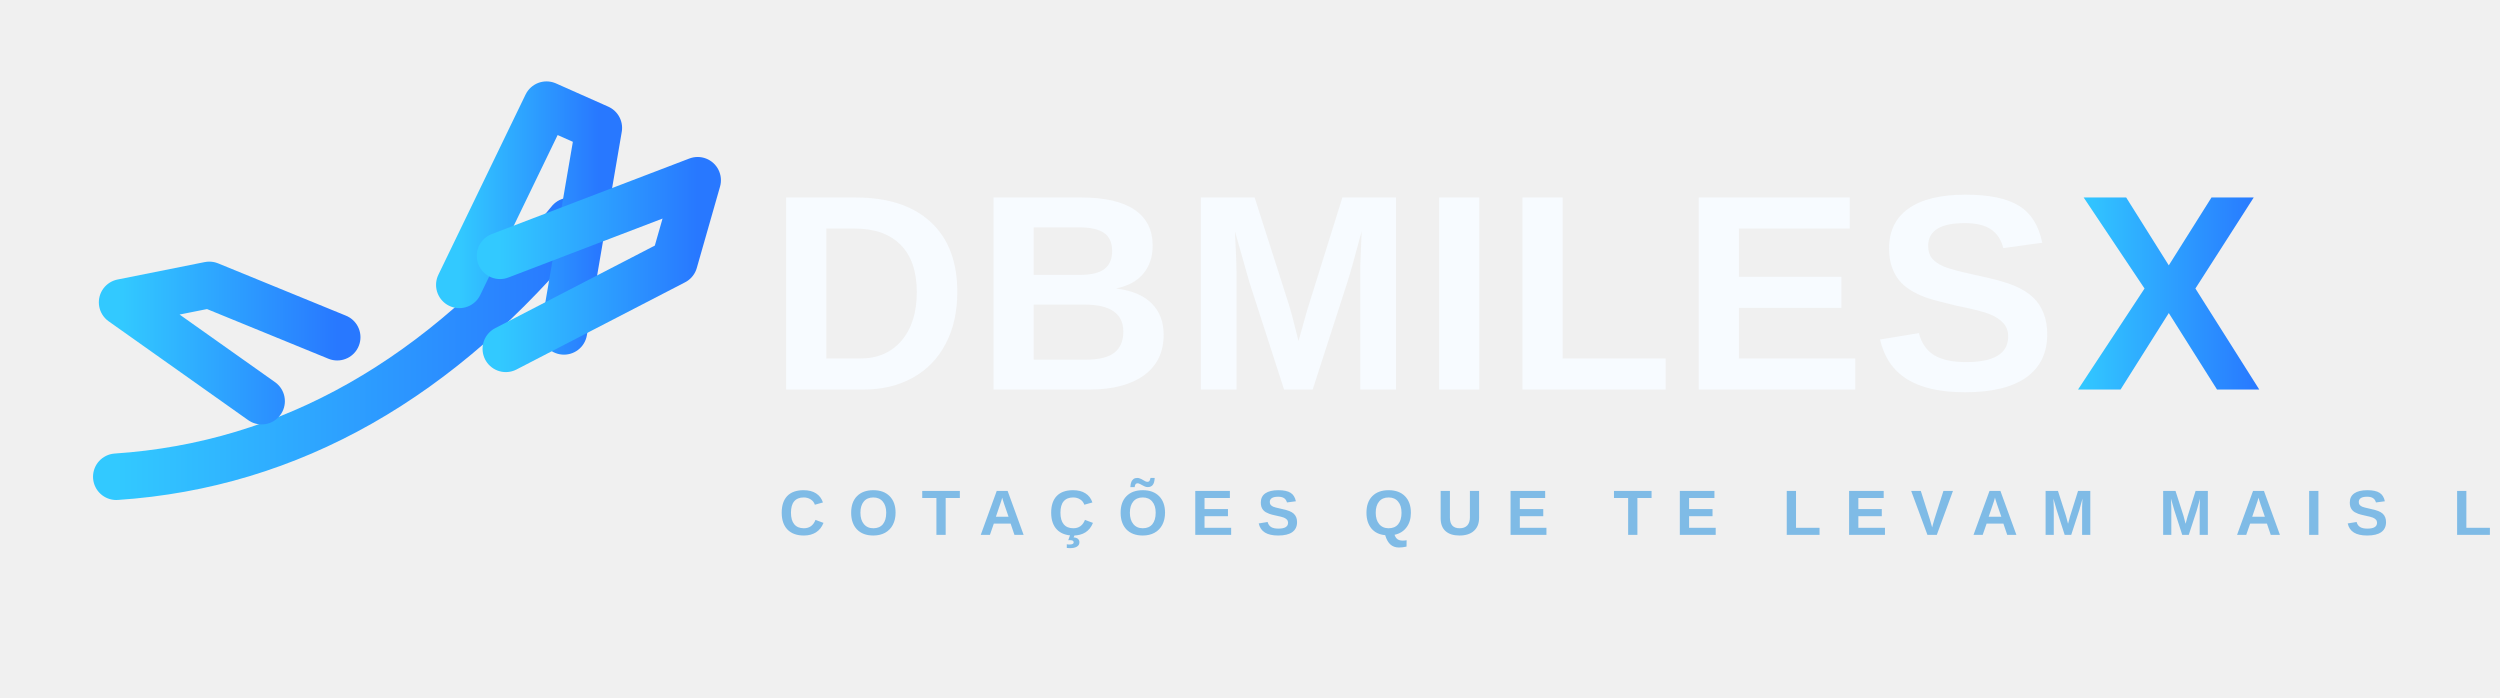
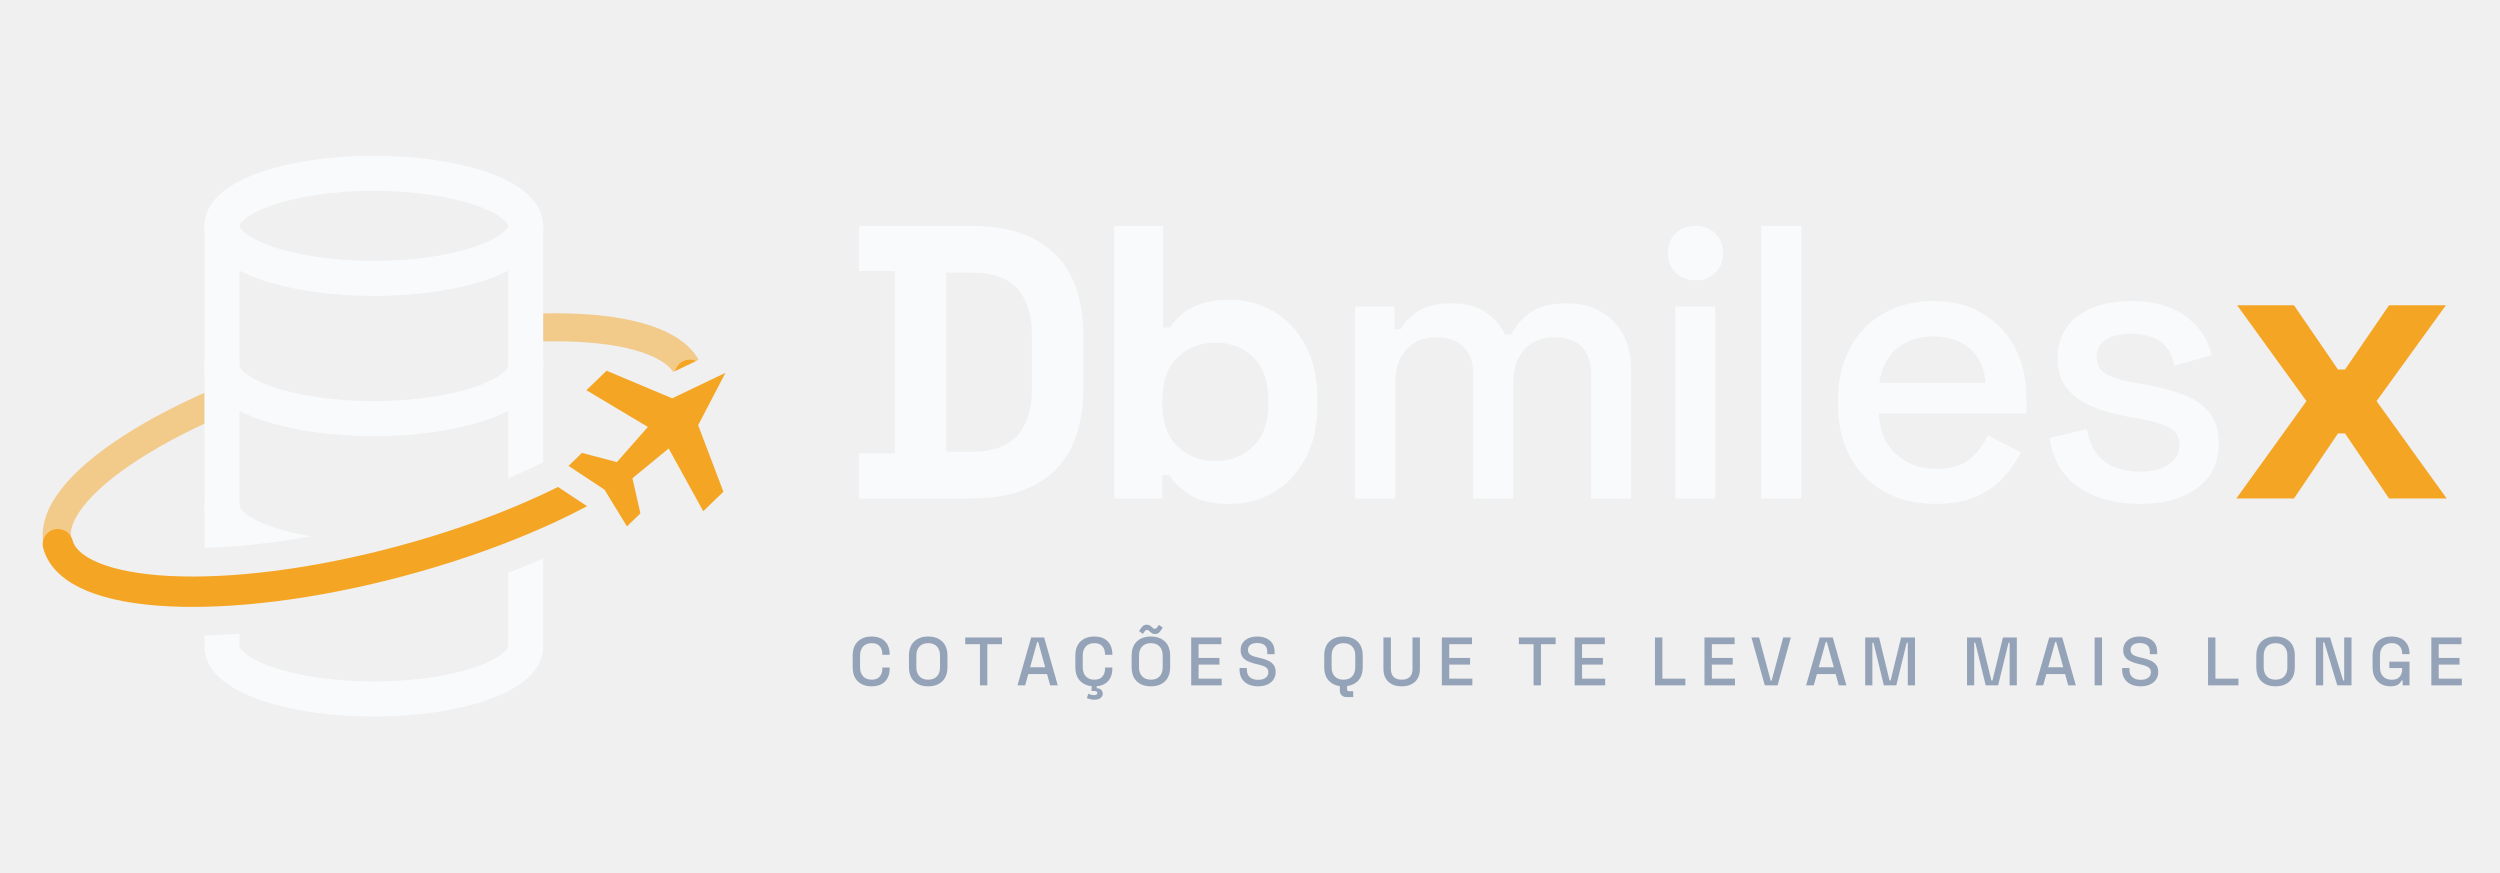
- <svg xmlns="http://www.w3.org/2000/svg" viewBox="0 0 430 120">
-   <defs>
-     <linearGradient id="g" x1="0" x2="1">
-       <stop stop-color="#32c9ff" />
-       <stop offset="1" stop-color="#2878ff" />
-     </linearGradient>
-   </defs>
-   <g fill="none" stroke="url(#g)" stroke-width="8" stroke-linecap="round" stroke-linejoin="round">
-     <path d="M20 82c30-2 56-17 78-44" />
-     <path d="M45 69 21 52l15-3 22 9" />
-     <path d="M79 49 94 18l9 4-6 35" />
-     <path d="M86 44 120 31l-4 14-29 15" />
+ <svg xmlns="http://www.w3.org/2000/svg" viewBox="0 0 321 112" width="321" height="112" role="img" aria-label="DBMILESX">
+   <g transform="translate(0 8) scale(1.5)">
+     <defs>
+       <mask id="dc" maskUnits="userSpaceOnUse" x="-10" y="-10" width="84" height="84">
+         <rect x="-10" y="-10" width="84" height="84" fill="#fff" />
+         <g transform="rotate(-15 32 34)">
+           <path d="M4 34 A28 9 0 0 0 60 34" fill="none" stroke="#000" stroke-width="7.5" stroke-linecap="round" />
+         </g>
+         <g transform="rotate(-15 32 34)">
+           <g transform="translate(56 38.5) rotate(-29) translate(8 0) scale(0.8)">
+             <path d="M0 0 L-6 -2 L-9 -9 L-12 -9 L-10 -1.6 L-15 -1.2 L-17 -4.5 L-19 -4.5 L-18 0 L-19 4.5 L-17 4.5 L-15 1.2 L-10 1.6 L-12 9 L-9 9 L-6 2 Z" fill="#000" stroke="#000" stroke-width="5" stroke-linejoin="round" />
+           </g>
+         </g>
+       </mask>
+       <mask id="db" maskUnits="userSpaceOnUse" x="-10" y="-10" width="84" height="84">
+         <rect x="-10" y="-10" width="84" height="84" fill="#fff" />
+         <path d="M19 14 V50 A13 4.5 0 0 0 45 50 V14 Z" fill="#000" />
+         <ellipse cx="32" cy="14" rx="13" ry="4.5" fill="#000" />
+         <g transform="rotate(-15 32 34)">
+           <g transform="translate(56 38.5) rotate(-29) translate(8 0) scale(0.8)">
+             <path d="M0 0 L-6 -2 L-9 -9 L-12 -9 L-10 -1.6 L-15 -1.2 L-17 -4.5 L-19 -4.5 L-18 0 L-19 4.5 L-17 4.5 L-15 1.2 L-10 1.6 L-12 9 L-9 9 L-6 2 Z" fill="#000" stroke="#000" stroke-width="5" stroke-linejoin="round" />
+           </g>
+         </g>
+       </mask>
+       <mask id="df" maskUnits="userSpaceOnUse" x="-10" y="-10" width="84" height="84">
+         <rect x="-10" y="-10" width="84" height="84" fill="#fff" />
+         <g transform="rotate(-15 32 34)">
+           <g transform="translate(56 38.5) rotate(-29) translate(8 0) scale(0.8)">
+             <path d="M0 0 L-6 -2 L-9 -9 L-12 -9 L-10 -1.6 L-15 -1.2 L-17 -4.5 L-19 -4.5 L-18 0 L-19 4.5 L-17 4.5 L-15 1.2 L-10 1.6 L-12 9 L-9 9 L-6 2 Z" fill="#000" stroke="#000" stroke-width="5" stroke-linejoin="round" />
+           </g>
+         </g>
+       </mask>
+     </defs>
+     <g mask="url(#db)">
+       <g transform="rotate(-15 32 34)">
+         <path d="M4 34 A28 9 0 0 1 60 34" fill="none" stroke="#F5A524" stroke-opacity="0.5" stroke-width="2.4" stroke-linecap="round" />
+       </g>
+     </g>
+     <g mask="url(#dc)" fill="none" stroke="#F8FAFC" stroke-width="3.0" stroke-linecap="round">
+       <ellipse cx="32" cy="14" rx="13" ry="4.5" />
+       <path d="M19 14 V50 A13 4.5 0 0 0 45 50 V14" />
+       <path d="M19 26 A13 4.5 0 0 0 45 26" />
+       <path d="M19 38 A13 4.5 0 0 0 45 38" />
+     </g>
+     <g mask="url(#df)">
+       <g transform="rotate(-15 32 34)">
+         <path d="M4 34 A28 9 0 0 0 60 34" fill="none" stroke="#F5A524" stroke-width="2.6" stroke-linecap="round" />
+       </g>
+     </g>
+     <g transform="rotate(-15 32 34)">
+       <g transform="translate(56 38.5) rotate(-29) translate(8 0) scale(0.8)">
+         <path d="M0 0 L-6 -2 L-9 -9 L-12 -9 L-10 -1.6 L-15 -1.2 L-17 -4.5 L-19 -4.5 L-18 0 L-19 4.5 L-17 4.5 L-15 1.2 L-10 1.6 L-12 9 L-9 9 L-6 2 Z" fill="#F5A524" />
+       </g>
+     </g>
  </g>
-   <text x="132" y="67" font-family="Arial,Helvetica,sans-serif" font-size="48" font-weight="900" fill="#f7fbff" letter-spacing="1">DBMILES</text>
-   <text x="357" y="67" font-family="Arial,Helvetica,sans-serif" font-size="48" font-weight="900" fill="url(#g)">X</text>
-   <text x="134" y="92" font-family="Arial,Helvetica,sans-serif" font-size="11" font-weight="700" fill="#7fbbe6" letter-spacing="4">COTAÇÕES QUE TE LEVAM MAIS LONGE</text>
+   <path d="M110.3 64.0V58.2H114.9V34.8H110.3V29.0H124.7Q131.75 29.0 135.425 32.575Q139.1 36.15 139.1 43.2V49.8Q139.1 56.85 135.425 60.425Q131.75 64.0 124.7 64.0ZM121.5 58.0H124.8Q128.8 58.0 130.65 55.9Q132.5 53.8 132.5 50.0V43.0Q132.5 39.15 130.65 37.075Q128.8 35.0 124.8 35.0H121.5Z M157.95 64.7Q154.6 64.7 152.8 63.55Q151.0 62.4 150.15 61.0H149.25V64.0H143.05V29.0H149.35V42.05H150.25Q150.8 41.15 151.725 40.35Q152.65 39.55 154.175 39.025Q155.7 38.5 157.95 38.5Q160.95 38.5 163.5 39.975Q166.05 41.45 167.6 44.3Q169.15 47.15 169.15 51.2V52.0Q169.15 56.05 167.6 58.9Q166.05 61.75 163.5 63.225Q160.95 64.7 157.95 64.7ZM156.05 59.2Q158.95 59.2 160.9 57.325Q162.85 55.45 162.85 51.85V51.35Q162.85 47.75 160.925 45.875Q159.0 44.0 156.05 44.0Q153.15 44.0 151.2 45.875Q149.25 47.75 149.25 51.35V51.85Q149.25 55.45 151.2 57.325Q153.15 59.2 156.05 59.2Z M174 64.0V39.35H179.05V42.25H179.85Q180.55 40.95 182.1 39.95Q183.65 38.95 186.3 38.95Q189.05 38.95 190.725 40.075Q192.4 41.2 193.25 42.95H194.05Q194.9 41.25 196.525 40.1Q198.15 38.95 201.15 38.95Q203.55 38.95 205.4 39.925Q207.25 40.9 208.35 42.825Q209.45 44.75 209.45 47.6V64.0H204.3V48.0Q204.3 45.75 203.075 44.525Q201.85 43.3 199.6 43.3Q197.2 43.3 195.75 44.85Q194.3 46.4 194.3 49.3V64.0H189.15V48.0Q189.15 45.75 187.925 44.525Q186.7 43.3 184.45 43.3Q182.05 43.3 180.6 44.85Q179.15 46.4 179.15 49.3V64.0Z M215.1 64.0V39.35H220.25V64.0ZM217.7 36.0Q216.2 36.0 215.175 35.025Q214.15 34.05 214.15 32.5Q214.15 30.95 215.175 29.975Q216.2 29.0 217.7 29.0Q219.25 29.0 220.25 29.975Q221.25 30.95 221.25 32.5Q221.25 34.05 220.25 35.025Q219.25 36.0 217.7 36.0Z M226.15 64.0V29.0H231.3V64.0Z M248.5 64.7Q244.75 64.7 241.95 63.125Q239.15 61.55 237.575 58.675Q236 55.8 236 52.0V51.4Q236 47.55 237.55 44.675Q239.1 41.8 241.875 40.225Q244.65 38.65 248.3 38.65Q251.85 38.65 254.525 40.225Q257.2 41.8 258.7 44.6Q260.2 47.4 260.2 51.15V53.1H241.25Q241.35 56.35 243.425 58.275Q245.5 60.2 248.6 60.2Q251.5 60.2 252.975 58.9Q254.45 57.6 255.25 55.9L259.5 58.1Q258.8 59.5 257.475 61.05Q256.15 62.6 254 63.65Q251.85 64.7 248.5 64.7ZM241.3 49.15H254.95Q254.75 46.35 252.95 44.775Q251.15 43.2 248.25 43.2Q245.35 43.2 243.525 44.775Q241.7 46.35 241.3 49.15Z M274.75 64.7Q270.05 64.7 266.95 62.6Q263.85 60.5 263.15 56.25L267.95 55.1Q268.35 57.15 269.3 58.35Q270.25 59.55 271.675 60.05Q273.1 60.55 274.75 60.55Q277.2 60.55 278.525 59.6Q279.85 58.65 279.85 57.15Q279.85 55.65 278.6 54.95Q277.35 54.25 274.9 53.8L273.2 53.5Q270.7 53.05 268.65 52.2Q266.6 51.35 265.4 49.85Q264.2 48.35 264.2 46.0Q264.2 42.5 266.8 40.575Q269.4 38.65 273.7 38.65Q277.85 38.65 280.525 40.525Q283.2 42.4 284.0 45.6L279.2 46.95Q278.75 44.7 277.3 43.775Q275.85 42.85 273.7 42.85Q271.6 42.85 270.4 43.625Q269.2 44.4 269.2 45.8Q269.2 47.3 270.375 48.0Q271.55 48.7 273.55 49.05L275.3 49.35Q277.95 49.8 280.15 50.6Q282.35 51.4 283.625 52.9Q284.9 54.4 284.9 56.9Q284.9 60.6 282.15 62.65Q279.4 64.7 274.75 64.7Z" fill="#F8FAFC" />
+   <path d="M287.15 64.0 296.15 51.5 287.25 39.2H294.55L300.2 47.45H301.1L306.75 39.2H314.05L305.15 51.5L314.15 64.0H306.75L301.1 55.65H300.2L294.55 64.0Z" fill="#F5A524" />
+   <path d="M111.924 88.123Q110.8 88.123 110.142 87.486Q109.483 86.85 109.483 85.647V84.206Q109.483 83.003 110.142 82.367Q110.8 81.73 111.924 81.73Q113.031 81.73 113.632 82.345Q114.234 82.96 114.234 84.022V84.075H113.294V83.996Q113.294 83.372 112.956 82.977Q112.618 82.582 111.924 82.582Q111.222 82.582 110.827 83.008Q110.431 83.434 110.431 84.189V85.664Q110.431 86.411 110.827 86.841Q111.222 87.271 111.924 87.271Q112.618 87.271 112.956 86.872Q113.294 86.472 113.294 85.857V85.708H114.234V85.831Q114.234 86.894 113.632 87.508Q113.031 88.123 111.924 88.123Z M119.178 88.123Q118.045 88.123 117.377 87.486Q116.71 86.85 116.71 85.647V84.206Q116.71 83.003 117.377 82.367Q118.045 81.73 119.178 81.73Q120.31 81.73 120.982 82.367Q121.654 83.003 121.654 84.206V85.647Q121.654 86.85 120.982 87.486Q120.31 88.123 119.178 88.123ZM119.178 87.271Q119.906 87.271 120.302 86.845Q120.697 86.419 120.697 85.682V84.171Q120.697 83.434 120.302 83.008Q119.906 82.582 119.178 82.582Q118.466 82.582 118.062 83.008Q117.658 83.434 117.658 84.171V85.682Q117.658 86.419 118.062 86.845Q118.466 87.271 119.178 87.271Z M125.825 88.0V82.714H123.937V81.853H128.661V82.714H126.773V88.0Z M130.646 88.0 132.402 81.853H134.071L135.818 88.0H134.843L134.439 86.551H132.033L131.629 88.0ZM132.271 85.673H134.202L133.307 82.441H133.166Z M140.516 89.844Q140.244 89.844 139.989 89.778Q139.735 89.712 139.55 89.633L139.743 89.08Q139.901 89.15 140.081 89.203Q140.262 89.256 140.481 89.256Q140.665 89.256 140.784 89.19Q140.903 89.124 140.903 88.984Q140.903 88.843 140.793 88.782Q140.683 88.72 140.463 88.72H140.139L140.182 88.105Q139.296 88.026 138.734 87.482Q138.075 86.85 138.075 85.647V84.206Q138.075 83.003 138.734 82.367Q139.392 81.73 140.516 81.73Q141.623 81.73 142.224 82.345Q142.826 82.96 142.826 84.022V84.075H141.886V83.996Q141.886 83.372 141.548 82.977Q141.21 82.582 140.516 82.582Q139.814 82.582 139.419 83.008Q139.023 83.434 139.023 84.189V85.664Q139.023 86.411 139.419 86.841Q139.814 87.271 140.516 87.271Q141.21 87.271 141.548 86.872Q141.886 86.472 141.886 85.857V85.708H142.826V85.831Q142.826 86.894 142.229 87.508Q141.71 88.035 140.824 88.114L140.806 88.369Q141.14 88.369 141.364 88.549Q141.587 88.729 141.587 89.08Q141.587 89.344 141.434 89.515Q141.28 89.686 141.039 89.765Q140.797 89.844 140.516 89.844Z M147.77 88.123Q146.637 88.123 145.969 87.486Q145.302 86.85 145.302 85.647V84.206Q145.302 83.003 145.969 82.367Q146.637 81.73 147.77 81.73Q148.902 81.73 149.574 82.367Q150.246 83.003 150.246 84.206V85.647Q150.246 86.85 149.574 87.486Q148.902 88.123 147.77 88.123ZM147.77 87.271Q148.498 87.271 148.894 86.845Q149.289 86.419 149.289 85.682V84.171Q149.289 83.434 148.894 83.008Q148.498 82.582 147.77 82.582Q147.058 82.582 146.654 83.008Q146.25 83.434 146.25 84.171V85.682Q146.25 86.419 146.654 86.845Q147.058 87.271 147.77 87.271ZM146.742 81.396 146.25 81.028 146.531 80.624Q146.663 80.43 146.83 80.321Q146.997 80.211 147.234 80.211Q147.445 80.211 147.585 80.286Q147.726 80.36 147.884 80.51Q147.98 80.606 148.068 80.672Q148.156 80.738 148.27 80.738Q148.402 80.738 148.476 80.663Q148.551 80.589 148.621 80.501L148.815 80.229L149.297 80.589L149.016 81.001Q148.885 81.186 148.722 81.3Q148.56 81.414 148.314 81.414Q148.112 81.414 147.972 81.339Q147.831 81.265 147.673 81.115Q147.568 81.019 147.484 80.949Q147.401 80.878 147.278 80.878Q147.155 80.878 147.076 80.957Q146.997 81.036 146.927 81.124Z M152.951 88.0V81.853H156.823V82.714H153.899V84.479H156.577V85.339H153.899V87.139H156.867V88.0Z M161.53 88.123Q160.836 88.123 160.3 87.877Q159.765 87.631 159.462 87.153Q159.159 86.674 159.159 85.989V85.77H160.099V85.989Q160.099 86.639 160.489 86.964Q160.88 87.289 161.53 87.289Q162.188 87.289 162.522 87.012Q162.856 86.735 162.856 86.296Q162.856 86.007 162.698 85.822Q162.54 85.638 162.25 85.528Q161.96 85.418 161.556 85.322L161.231 85.243Q160.643 85.102 160.208 84.896Q159.774 84.689 159.537 84.347Q159.299 84.004 159.299 83.469Q159.299 82.924 159.567 82.538Q159.835 82.152 160.309 81.941Q160.783 81.73 161.425 81.73Q162.066 81.73 162.57 81.95Q163.075 82.169 163.365 82.599Q163.655 83.03 163.655 83.68V83.996H162.715V83.68Q162.715 83.284 162.553 83.039Q162.39 82.793 162.101 82.679Q161.811 82.564 161.425 82.564Q160.863 82.564 160.551 82.797Q160.239 83.03 160.239 83.442Q160.239 83.723 160.375 83.904Q160.511 84.084 160.775 84.198Q161.038 84.312 161.433 84.4L161.758 84.479Q162.355 84.61 162.812 84.817Q163.269 85.023 163.532 85.374Q163.795 85.726 163.795 86.279Q163.795 86.832 163.519 87.245Q163.242 87.658 162.733 87.89Q162.224 88.123 161.53 88.123Z  M172.875 89.502Q172.498 89.502 172.265 89.269Q172.032 89.036 172.032 88.641V88.097Q171.224 87.982 170.698 87.482Q170.03 86.85 170.03 85.647V84.206Q170.03 83.003 170.698 82.367Q171.365 81.73 172.498 81.73Q173.631 81.73 174.302 82.367Q174.974 83.003 174.974 84.206V85.647Q174.974 86.85 174.307 87.482Q173.771 87.982 172.963 88.097V88.483Q172.963 88.746 173.209 88.746H173.753V89.502ZM172.498 87.271Q173.227 87.271 173.622 86.845Q174.017 86.419 174.017 85.682V84.171Q174.017 83.434 173.622 83.008Q173.227 82.582 172.498 82.582Q171.786 82.582 171.383 83.008Q170.979 83.434 170.979 84.171V85.682Q170.979 86.419 171.383 86.845Q171.786 87.271 172.498 87.271Z M179.979 88.123Q179.251 88.123 178.728 87.859Q178.206 87.596 177.92 87.1Q177.635 86.604 177.635 85.892V81.853H178.592V85.919Q178.592 86.569 178.952 86.92Q179.312 87.271 179.979 87.271Q180.647 87.271 181.007 86.92Q181.367 86.569 181.367 85.919V81.853H182.315V85.892Q182.315 86.604 182.034 87.1Q181.753 87.596 181.226 87.859Q180.7 88.123 179.979 88.123Z M185.134 88.0V81.853H189.007V82.714H186.082V84.479H188.761V85.339H186.082V87.139H189.051V88.0Z  M196.91 88.0V82.714H195.022V81.853H199.746V82.714H197.858V88.0Z M202.187 88.0V81.853H206.06V82.714H203.136V84.479H205.814V85.339H203.136V87.139H206.104V88.0Z  M212.497 88.0V81.853H213.445V87.139H216.404V88.0Z M218.854 88.0V81.853H222.727V82.714H219.803V84.479H222.481V85.339H219.803V87.139H222.771V88.0Z M226.599 88.0 224.887 81.853H225.871L227.363 87.403H227.478L228.962 81.853H229.945L228.242 88.0Z M231.903 88.0 233.66 81.853H235.328L237.076 88.0H236.101L235.697 86.551H233.291L232.887 88.0ZM233.528 85.673H235.46L234.564 82.441H234.424Z M239.49 88.0V81.853H241.273L242.617 87.368H242.757L244.101 81.853H245.883V88.0H244.961V82.52H244.821L243.486 88.0H241.888L240.553 82.52H240.413V88.0Z  M252.566 88.0V81.853H254.348L255.692 87.368H255.833L257.176 81.853H258.959V88.0H258.037V82.52H257.896L256.561 88.0H254.963L253.628 82.52H253.488V88.0Z M261.365 88.0 263.121 81.853H264.789L266.537 88.0H265.562L265.158 86.551H262.752L262.348 88.0ZM262.989 85.673H264.921L264.025 82.441H263.885Z M268.952 88.0V81.853H269.9V88.0Z M274.853 88.123Q274.159 88.123 273.623 87.877Q273.088 87.631 272.785 87.153Q272.482 86.674 272.482 85.989V85.77H273.422V85.989Q273.422 86.639 273.812 86.964Q274.203 87.289 274.853 87.289Q275.511 87.289 275.845 87.012Q276.179 86.735 276.179 86.296Q276.179 86.007 276.021 85.822Q275.863 85.638 275.573 85.528Q275.283 85.418 274.879 85.322L274.554 85.243Q273.966 85.102 273.531 84.896Q273.097 84.689 272.86 84.347Q272.622 84.004 272.622 83.469Q272.622 82.924 272.89 82.538Q273.158 82.152 273.632 81.941Q274.106 81.73 274.747 81.73Q275.389 81.73 275.893 81.95Q276.398 82.169 276.688 82.599Q276.978 83.03 276.978 83.68V83.996H276.038V83.68Q276.038 83.284 275.876 83.039Q275.713 82.793 275.424 82.679Q275.134 82.564 274.747 82.564Q274.185 82.564 273.874 82.797Q273.562 83.03 273.562 83.442Q273.562 83.723 273.698 83.904Q273.834 84.084 274.098 84.198Q274.361 84.312 274.756 84.4L275.081 84.479Q275.678 84.61 276.135 84.817Q276.592 85.023 276.855 85.374Q277.118 85.726 277.118 86.279Q277.118 86.832 276.842 87.245Q276.565 87.658 276.056 87.89Q275.547 88.123 274.853 88.123Z  M283.511 88.0V81.853H284.46V87.139H287.419V88.0Z M292.178 88.123Q291.046 88.123 290.378 87.486Q289.711 86.85 289.711 85.647V84.206Q289.711 83.003 290.378 82.367Q291.046 81.73 292.178 81.73Q293.311 81.73 293.983 82.367Q294.655 83.003 294.655 84.206V85.647Q294.655 86.85 293.983 87.486Q293.311 88.123 292.178 88.123ZM292.178 87.271Q292.907 87.271 293.302 86.845Q293.698 86.419 293.698 85.682V84.171Q293.698 83.434 293.302 83.008Q292.907 82.582 292.178 82.582Q291.467 82.582 291.063 83.008Q290.659 83.434 290.659 84.171V85.682Q290.659 86.419 291.063 86.845Q291.467 87.271 292.178 87.271Z M297.359 88.0V81.853H299.186L300.854 87.368H300.995V81.853H301.934V88.0H300.108L298.44 82.477H298.299V88.0Z M306.931 88.123Q306.272 88.123 305.754 87.838Q305.236 87.552 304.938 86.999Q304.639 86.446 304.639 85.647V84.206Q304.639 83.003 305.298 82.367Q305.956 81.73 307.08 81.73Q308.187 81.73 308.784 82.332Q309.381 82.933 309.381 83.943V83.987H308.441V83.917Q308.441 83.539 308.292 83.236Q308.143 82.933 307.844 82.758Q307.546 82.582 307.08 82.582Q306.378 82.582 305.983 83.008Q305.588 83.434 305.588 84.189V85.664Q305.588 86.411 305.983 86.845Q306.378 87.28 307.089 87.28Q307.792 87.28 308.117 86.894Q308.441 86.507 308.441 85.892V85.778H306.791V84.962H309.381V88.0H308.503V87.377H308.362Q308.283 87.543 308.13 87.719Q307.976 87.895 307.691 88.009Q307.405 88.123 306.931 88.123Z M312.182 88.0V81.853H316.055V82.714H313.131V84.479H315.809V85.339H313.131V87.139H316.099V88.0Z" fill="#94A3B8" />
</svg>
